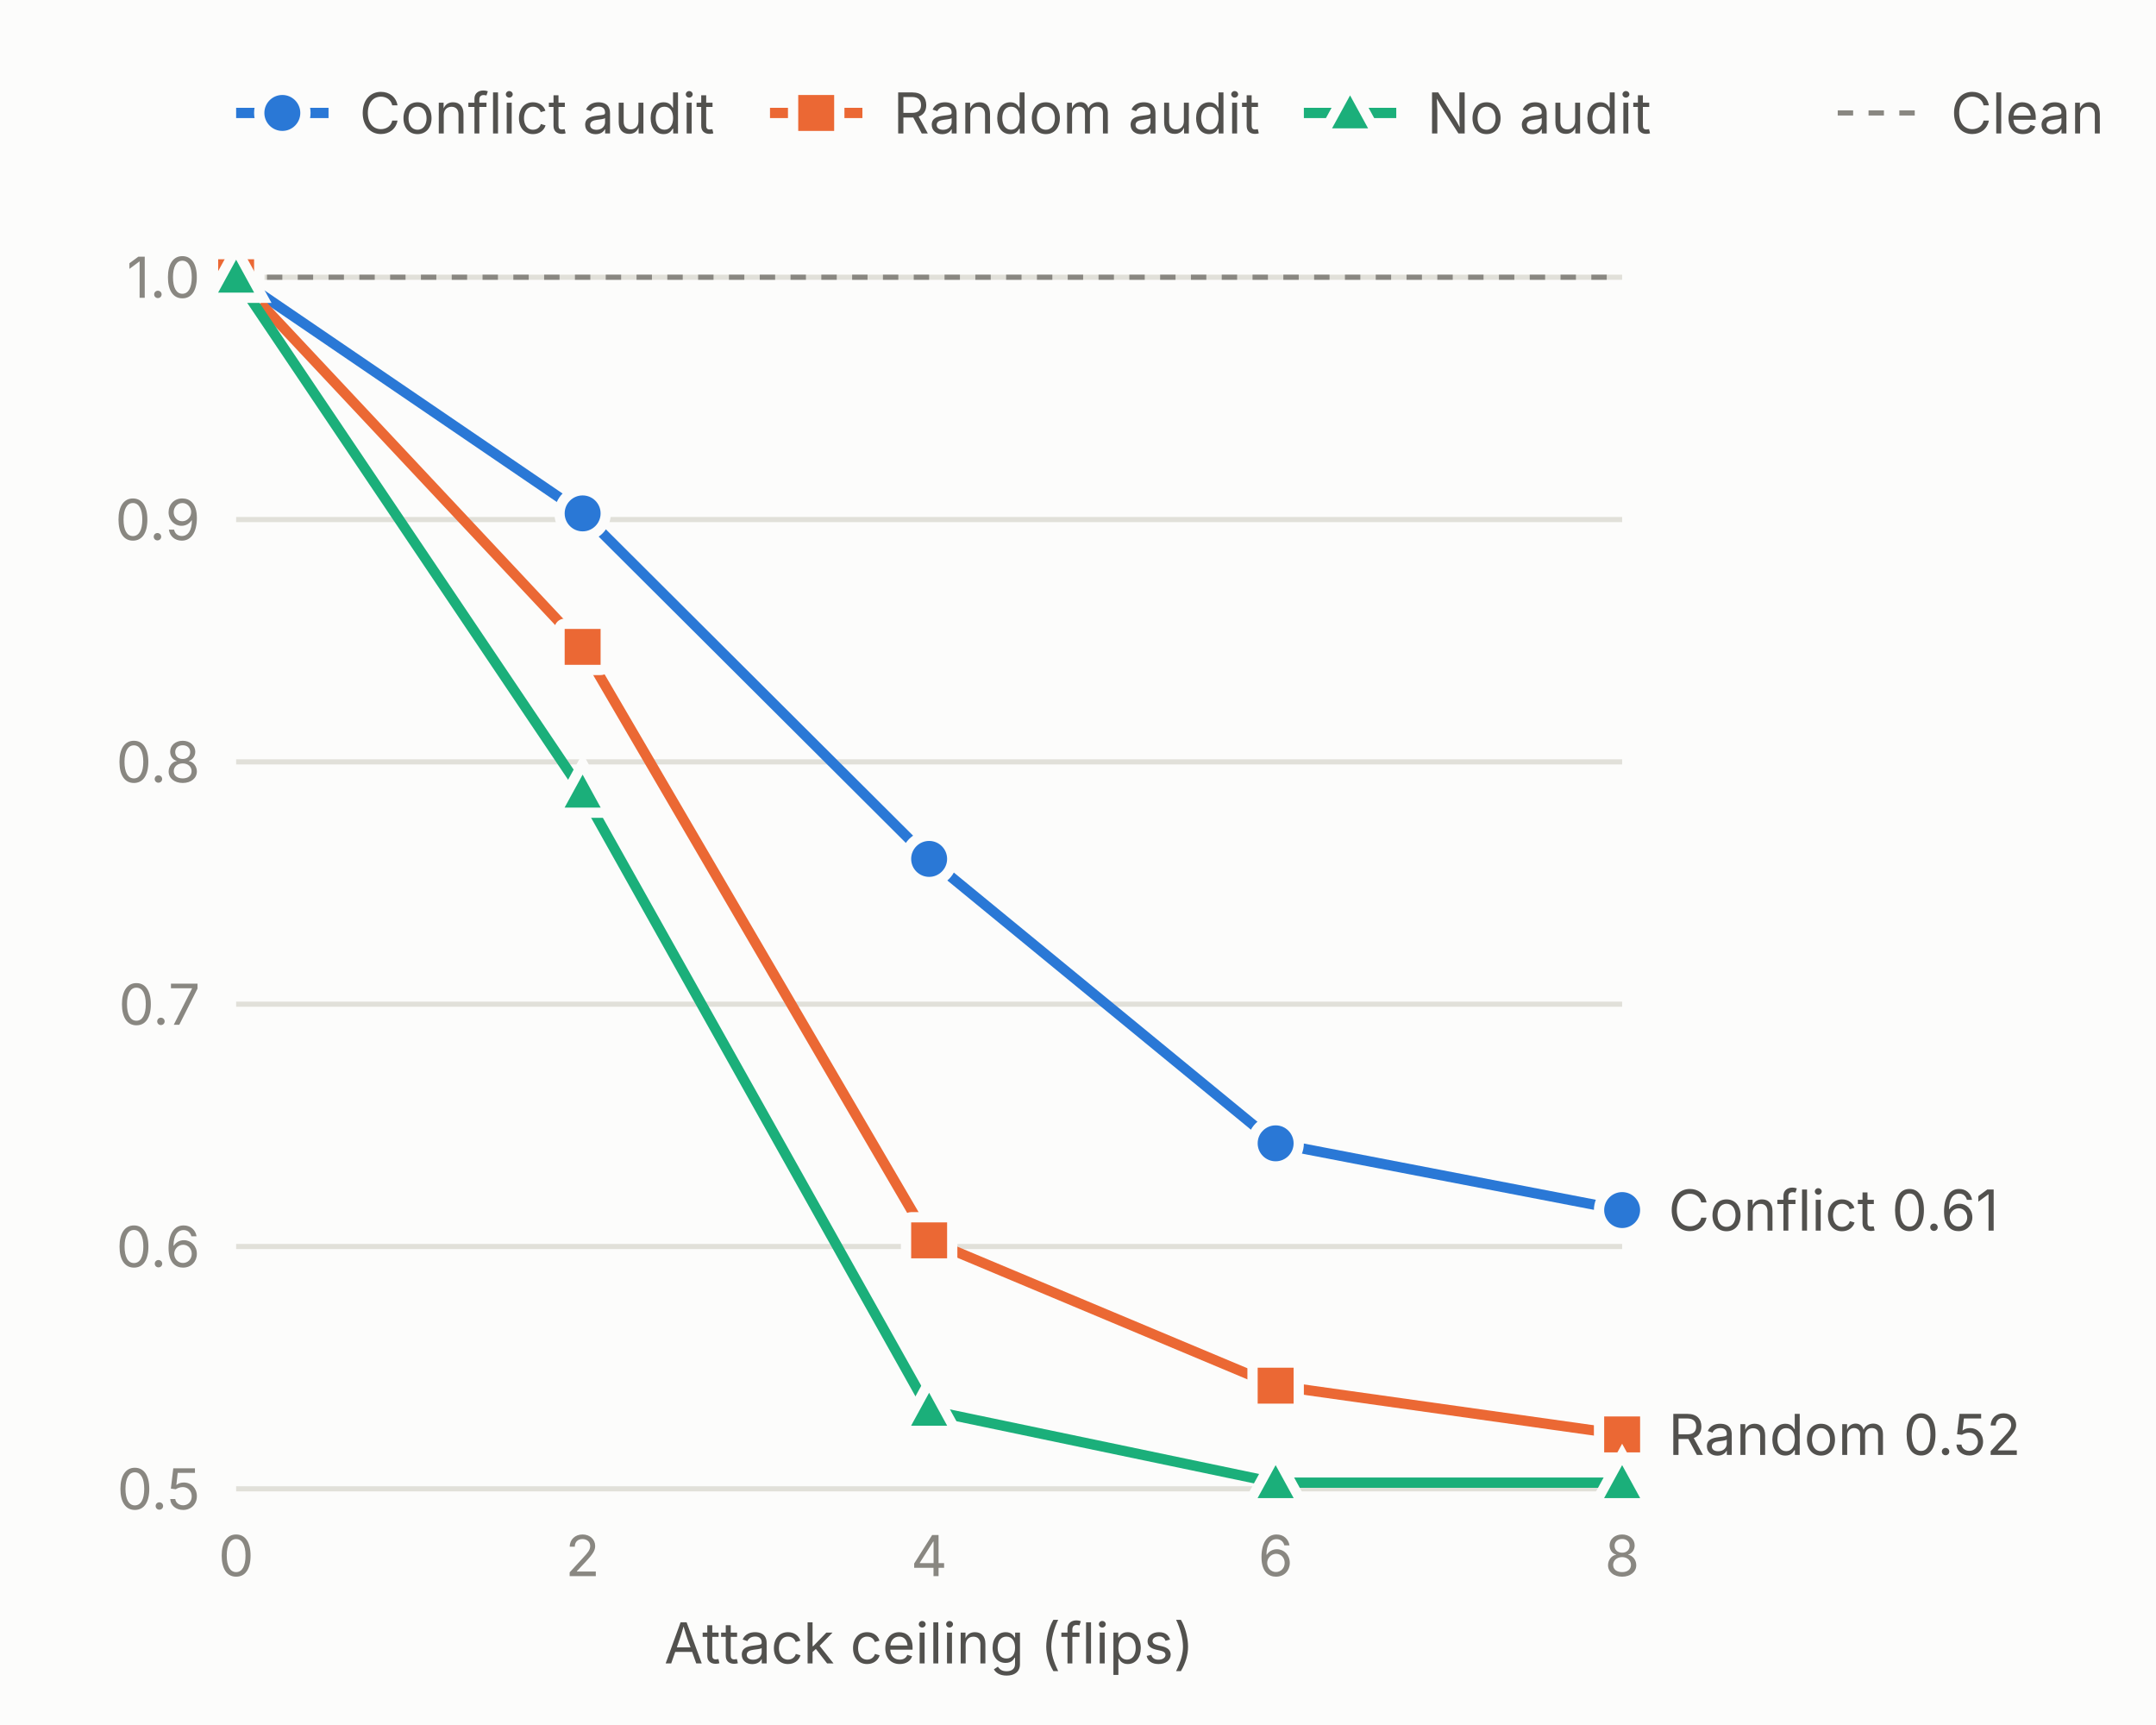
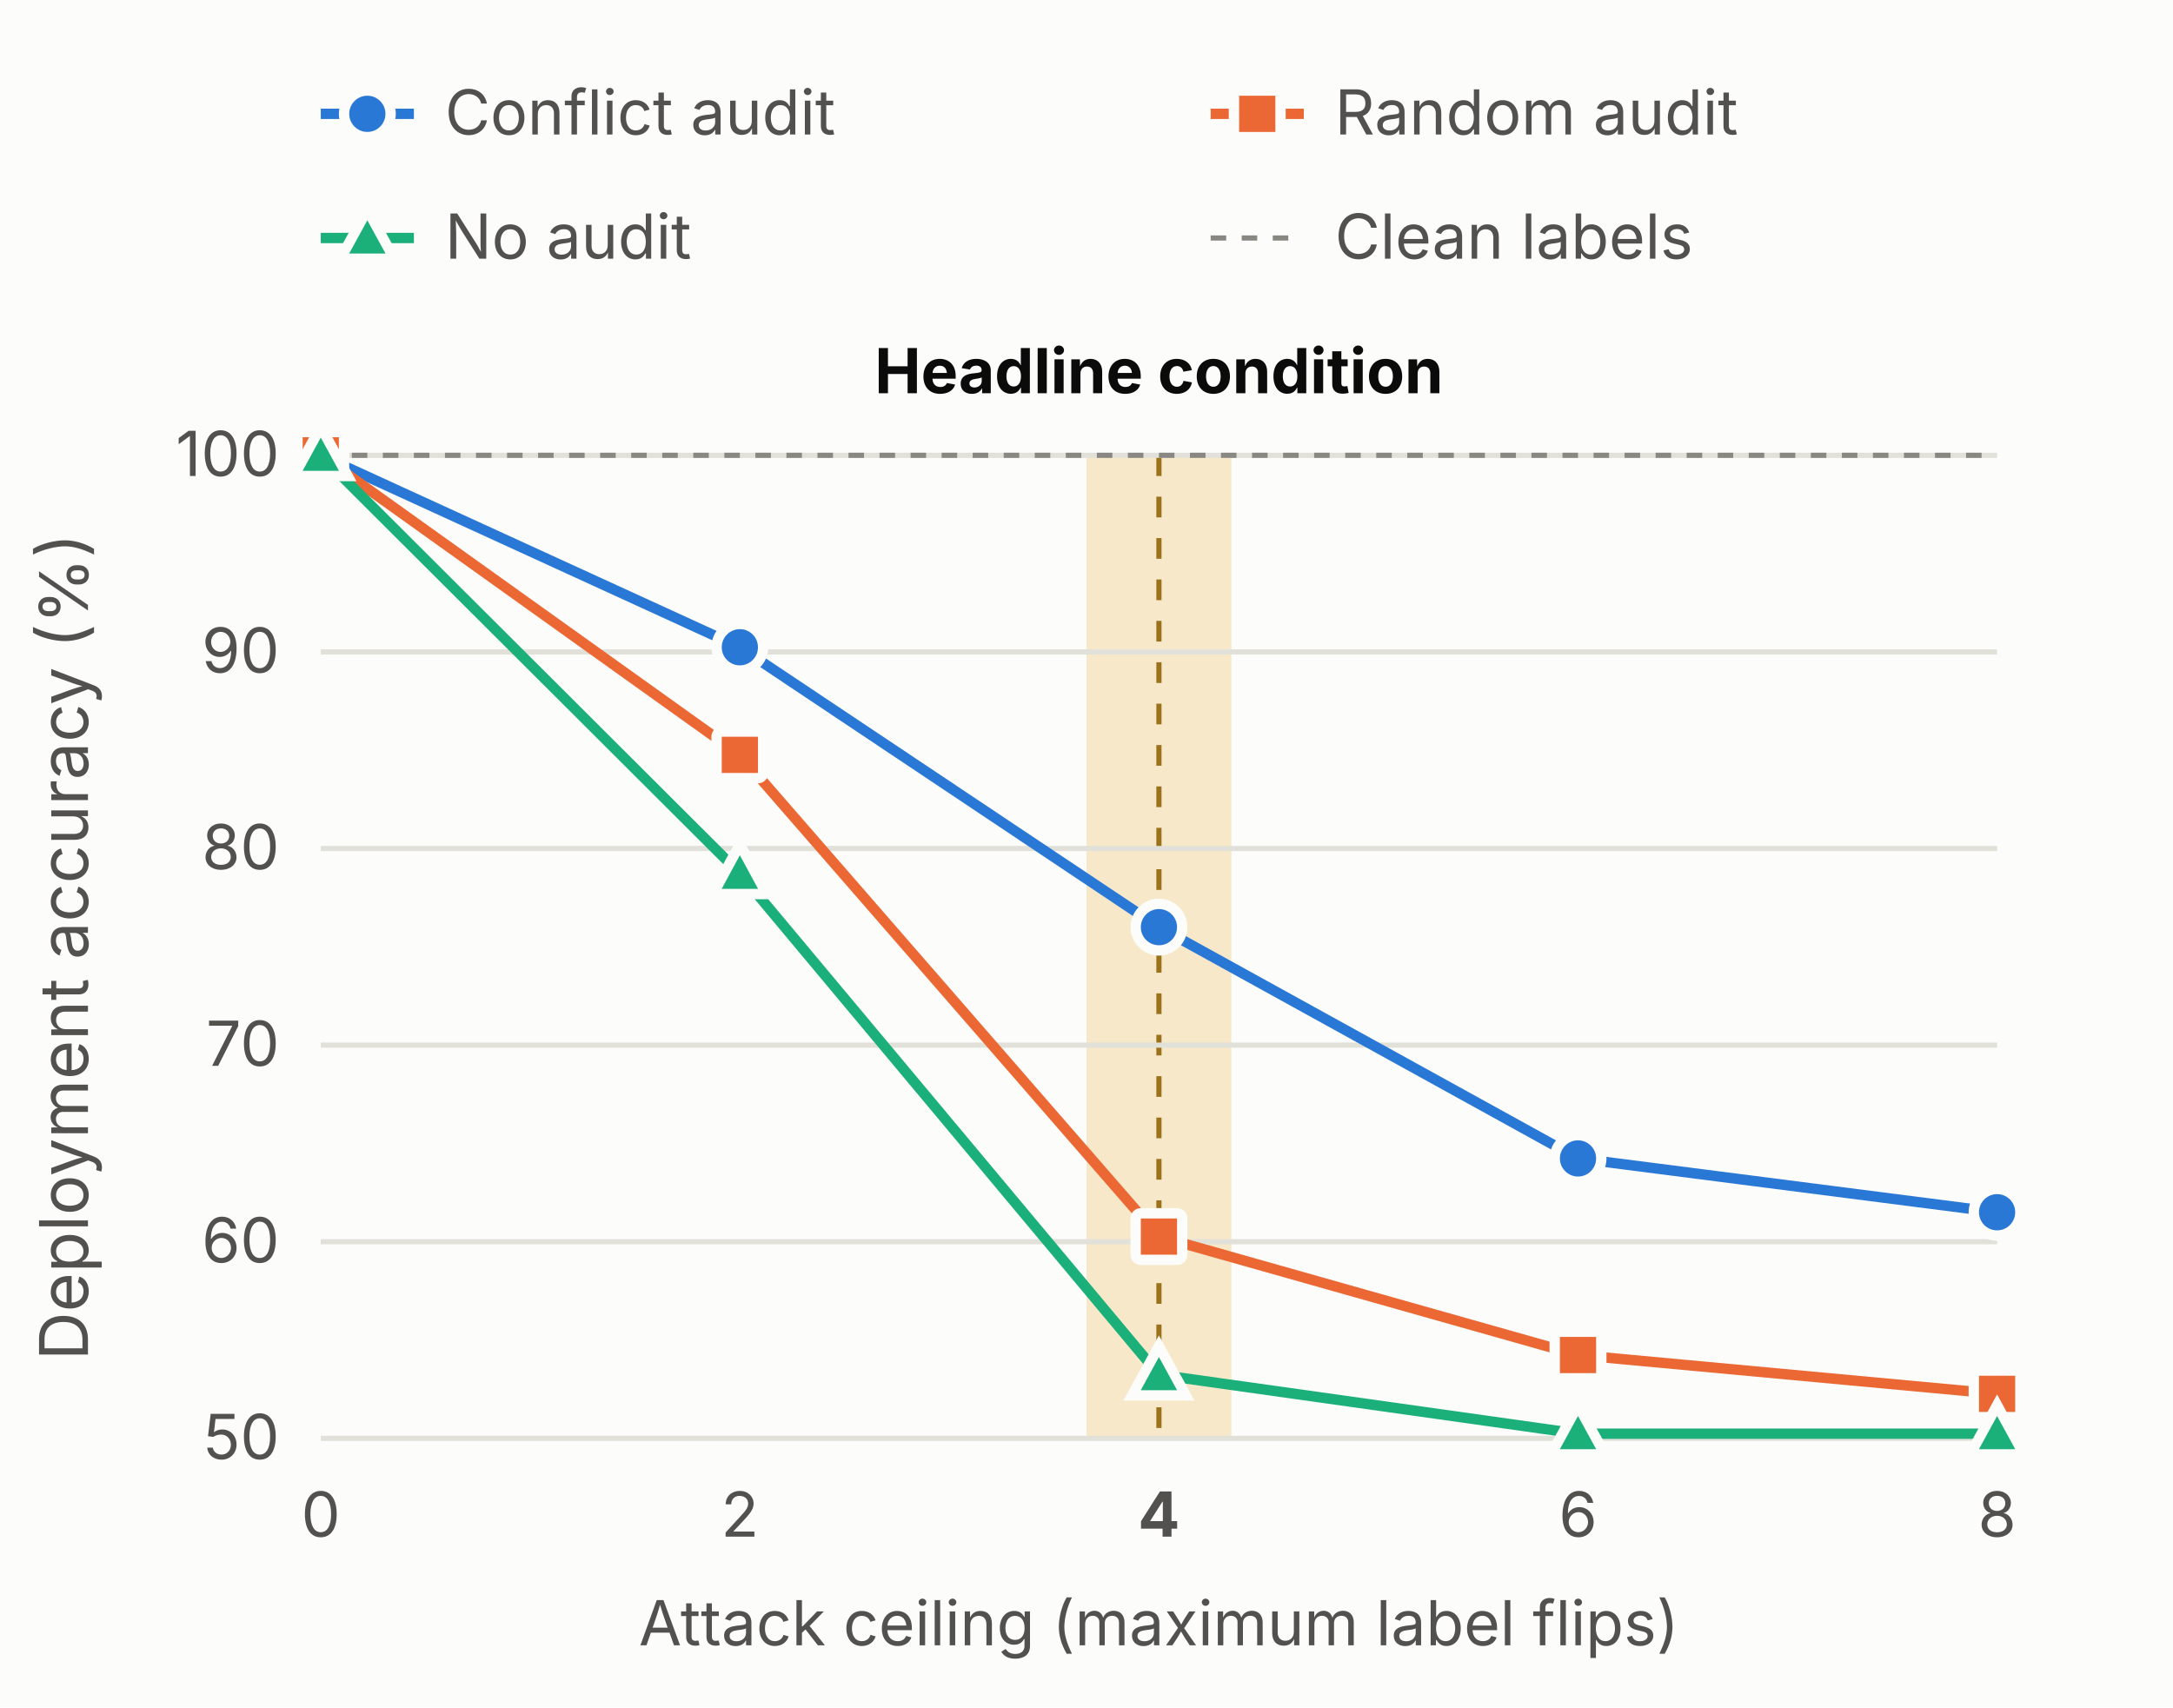
- <svg xmlns="http://www.w3.org/2000/svg" viewBox="0 0 420 336" width="420" height="336" role="img" aria-label="Final accuracy against attack ceiling, correlated decks, directed attack, four audits">
+ <svg xmlns="http://www.w3.org/2000/svg" viewBox="0 0 420 330" width="420" height="330" role="img" aria-label="Final accuracy against attack ceiling, correlated decks, directed attack, four audits">
  <style>
text { font-family: system-ui, -apple-system, 'Segoe UI', sans-serif; }
.bg { fill: #fcfcfb; } .ink { fill: #0b0b0b; } .ink2 { fill: #52514e; } .muted { fill: #898781; }
.grid { stroke: #e1e0d9; } .axis { stroke: #c3c2b7; } .ring { stroke: #fcfcfb; }
.chip { fill: #f0efec; } .flip { stroke: #d03b3b; }
.c-conflict { fill: #2a78d6; } .c-random { fill: #eb6834; } .c-none { fill: #1baf7a; }
.l-conflict { stroke: #2a78d6; fill: none; } .l-random { stroke: #eb6834; fill: none; }
.l-none { stroke: #1baf7a; fill: none; } .l-clean { stroke: #898781; fill: none; }
@media (prefers-color-scheme: dark) {
  .bg { fill: #1a1a19; } .ink { fill: #f0efec; } .ink2 { fill: #c3c2b7; }
  .grid { stroke: #2c2c2a; } .axis { stroke: #383835; } .ring { stroke: #1a1a19; } .chip { fill: #383835; }
  .c-conflict { fill: #3987e5; } .c-random { fill: #d95926; } .c-none { fill: #199e70; }
  .l-conflict { stroke: #3987e5; } .l-random { stroke: #d95926; } .l-none { stroke: #199e70; }
}
</style>
-   <rect class="bg" width="420" height="336" />
-   <path class="grid" d="M46 290.0H316" stroke-width="1" />
-   <text class="muted" x="39" y="294" font-size="11" font-weight="400" text-anchor="end">0.5</text>
-   <path class="grid" d="M46 242.8H316" stroke-width="1" />
-   <text class="muted" x="39" y="246.8" font-size="11" font-weight="400" text-anchor="end">0.6</text>
-   <path class="grid" d="M46 195.6H316" stroke-width="1" />
-   <text class="muted" x="39" y="199.6" font-size="11" font-weight="400" text-anchor="end">0.7</text>
-   <path class="grid" d="M46 148.4H316" stroke-width="1" />
-   <text class="muted" x="39" y="152.4" font-size="11" font-weight="400" text-anchor="end">0.8</text>
-   <path class="grid" d="M46 101.2H316" stroke-width="1" />
-   <text class="muted" x="39" y="105.2" font-size="11" font-weight="400" text-anchor="end">0.9</text>
-   <path class="grid" d="M46 54.0H316" stroke-width="1" />
-   <text class="muted" x="39" y="58" font-size="11" font-weight="400" text-anchor="end">1.0</text>
-   <text class="muted" x="46" y="307" font-size="11" font-weight="400" text-anchor="middle">0</text>
-   <text class="muted" x="113.5" y="307" font-size="11" font-weight="400" text-anchor="middle">2</text>
-   <text class="muted" x="181" y="307" font-size="11" font-weight="400" text-anchor="middle">4</text>
-   <text class="muted" x="248.5" y="307" font-size="11" font-weight="400" text-anchor="middle">6</text>
-   <text class="muted" x="316" y="307" font-size="11" font-weight="400" text-anchor="middle">8</text>
-   <text class="ink2" x="181" y="324" font-size="11" font-weight="400" text-anchor="middle">Attack ceiling (flips)</text>
-   <path class="l-clean" d="M46 54.0H316" stroke-width="1" stroke-dasharray="3 3" />
-   <polyline class="l-conflict" points="46.0,54.0 113.5,100.0 181.0,167.3 248.5,222.7 316.0,235.7" stroke-width="2" stroke-linejoin="round" />
+   <rect class="bg" width="420" height="330" />
+   <rect x="210.0" y="88" width="28" height="190" fill="#e2ad35" opacity=".25" />
+   <path d="M224.0 88V278" stroke="#9b721c" stroke-dasharray="4 4" />
+   <text class="ink" x="224" y="76" font-size="12" font-weight="700" text-anchor="middle">Headline condition</text>
+   <text class="ink2" font-size="13" text-anchor="middle" transform="translate(17 183.0) rotate(-90)">Deployment accuracy (%)</text>
+   <path class="grid" d="M62 278.0H386" stroke-width="1" />
+   <text class="ink2" x="54" y="282" font-size="12" font-weight="400" text-anchor="end">50</text>
+   <path class="grid" d="M62 240.0H386" stroke-width="1" />
+   <text class="ink2" x="54" y="244" font-size="12" font-weight="400" text-anchor="end">60</text>
+   <path class="grid" d="M62 202.0H386" stroke-width="1" />
+   <text class="ink2" x="54" y="206" font-size="12" font-weight="400" text-anchor="end">70</text>
+   <path class="grid" d="M62 164.0H386" stroke-width="1" />
+   <text class="ink2" x="54" y="168" font-size="12" font-weight="400" text-anchor="end">80</text>
+   <path class="grid" d="M62 126.0H386" stroke-width="1" />
+   <text class="ink2" x="54" y="130" font-size="12" font-weight="400" text-anchor="end">90</text>
+   <path class="grid" d="M62 88.0H386" stroke-width="1" />
+   <text class="ink2" x="54" y="92" font-size="12" font-weight="400" text-anchor="end">100</text>
+   <text class="ink2" x="62" y="297" font-size="12" font-weight="400" text-anchor="middle">0</text>
+   <text class="ink2" x="143" y="297" font-size="12" font-weight="400" text-anchor="middle">2</text>
+   <text class="ink2" x="224" y="297" font-size="12" font-weight="700" text-anchor="middle">4</text>
+   <text class="ink2" x="305" y="297" font-size="12" font-weight="400" text-anchor="middle">6</text>
+   <text class="ink2" x="386" y="297" font-size="12" font-weight="400" text-anchor="middle">8</text>
+   <text class="ink2" x="224" y="318" font-size="12" font-weight="400" text-anchor="middle">Attack ceiling (maximum label flips)</text>
+   <path class="l-clean" d="M62 88.0H386" stroke-width="1" stroke-dasharray="3 3" />
+   <polyline class="l-conflict" points="62.0,88.0 143.0,125.1 224.0,179.2 305.0,223.9 386.0,234.3" stroke-width="2" stroke-linejoin="round" />
  <g>
-     <circle cx="46" cy="54" r="4.5" class="c-conflict ring" stroke-width="2" />
+     <circle cx="62" cy="88" r="4.5" class="c-conflict ring" stroke-width="2" />
  </g>
  <g>
-     <circle cx="113.5" cy="100" r="4.5" class="c-conflict ring" stroke-width="2" />
+     <circle cx="143" cy="125.1" r="4.5" class="c-conflict ring" stroke-width="2" />
  </g>
  <g>
-     <circle cx="181" cy="167.3" r="4.5" class="c-conflict ring" stroke-width="2" />
+     <circle cx="224" cy="179.2" r="4.5" class="c-conflict ring" stroke-width="2" />
  </g>
  <g>
-     <circle cx="248.5" cy="222.7" r="4.5" class="c-conflict ring" stroke-width="2" />
+     <circle cx="305" cy="223.9" r="4.5" class="c-conflict ring" stroke-width="2" />
  </g>
  <g>
-     <circle cx="316" cy="235.7" r="4.5" class="c-conflict ring" stroke-width="2" />
+     <circle cx="386" cy="234.3" r="4.5" class="c-conflict ring" stroke-width="2" />
  </g>
-   <text class="ink2" x="325" y="239.7" font-size="11" font-weight="400" text-anchor="start">Conflict 0.61</text>
-   <polyline class="l-random" points="46.0,54.0 113.5,126.0 181.0,241.6 248.5,269.9 316.0,279.4" stroke-width="2" stroke-linejoin="round" />
+   <polyline class="l-random" points="62.0,88.0 143.0,145.9 224.0,239.0 305.0,261.9 386.0,269.4" stroke-width="2" stroke-linejoin="round" />
  <g>
-     <rect x="41.5" y="49.5" width="9" height="9" rx="1" class="c-random ring" stroke-width="2" />
+     <rect x="57.5" y="83.5" width="9" height="9" rx="1" class="c-random ring" stroke-width="2" />
  </g>
  <g>
-     <rect x="109" y="121.5" width="9" height="9" rx="1" class="c-random ring" stroke-width="2" />
+     <rect x="138.5" y="141.4" width="9" height="9" rx="1" class="c-random ring" stroke-width="2" />
  </g>
  <g>
-     <rect x="176.5" y="237.1" width="9" height="9" rx="1" class="c-random ring" stroke-width="2" />
+     <rect x="219.5" y="234.5" width="9" height="9" rx="1" class="c-random ring" stroke-width="2" />
  </g>
  <g>
-     <rect x="244" y="265.4" width="9" height="9" rx="1" class="c-random ring" stroke-width="2" />
+     <rect x="300.5" y="257.4" width="9" height="9" rx="1" class="c-random ring" stroke-width="2" />
  </g>
  <g>
-     <rect x="311.5" y="274.9" width="9" height="9" rx="1" class="c-random ring" stroke-width="2" />
+     <rect x="381.5" y="264.9" width="9" height="9" rx="1" class="c-random ring" stroke-width="2" />
  </g>
-   <text class="ink2" x="325" y="283.4" font-size="11" font-weight="400" text-anchor="start">Random 0.52</text>
-   <polyline class="l-none" points="46.0,54.0 113.5,154.3 181.0,274.7 248.5,288.8 316.0,288.8" stroke-width="2" stroke-linejoin="round" />
+   <polyline class="l-none" points="62.0,88.0 143.0,168.8 224.0,265.7 305.0,277.1 386.0,277.1" stroke-width="2" stroke-linejoin="round" />
  <g>
-     <path d="M46 48.5L51.2 58H40.8Z" class="c-none ring" stroke-width="2" />
+     <path d="M62 82.5L67.2 92H56.8Z" class="c-none ring" stroke-width="2" />
  </g>
  <g>
-     <path d="M113.5 148.8L118.7 158.3H108.3Z" class="c-none ring" stroke-width="2" />
+     <path d="M143 163.2L148.2 172.8H137.8Z" class="c-none ring" stroke-width="2" />
  </g>
  <g>
-     <path d="M181 269.2L186.2 278.7H175.8Z" class="c-none ring" stroke-width="2" />
+     <path d="M224 260.2L229.2 269.7H218.8Z" class="c-none ring" stroke-width="2" />
  </g>
  <g>
-     <path d="M248.5 283.3L253.7 292.8H243.3Z" class="c-none ring" stroke-width="2" />
+     <path d="M305 271.6L310.2 281.1H299.8Z" class="c-none ring" stroke-width="2" />
  </g>
  <g>
-     <path d="M316 283.3L321.2 292.8H310.8Z" class="c-none ring" stroke-width="2" />
+     <path d="M386 271.6L391.2 281.1H380.8Z" class="c-none ring" stroke-width="2" />
  </g>
-   <path class="l-conflict" d="M46 22h18" stroke-width="2" />
+   <path class="l-conflict" d="M62 22h18" stroke-width="2" />
  <g>
-     <circle cx="55" cy="22" r="4.5" class="c-conflict ring" stroke-width="2" />
+     <circle cx="71" cy="22" r="4.5" class="c-conflict ring" stroke-width="2" />
  </g>
-   <text class="ink2" x="70" y="26" font-size="11" font-weight="400" text-anchor="start">Conflict audit</text>
-   <path class="l-random" d="M150 22h18" stroke-width="2" />
+   <text class="ink2" x="86" y="26" font-size="12" font-weight="400" text-anchor="start">Conflict audit</text>
+   <path class="l-random" d="M234 22h18" stroke-width="2" />
  <g>
-     <rect x="154.5" y="17.5" width="9" height="9" rx="1" class="c-random ring" stroke-width="2" />
+     <rect x="238.5" y="17.5" width="9" height="9" rx="1" class="c-random ring" stroke-width="2" />
  </g>
-   <text class="ink2" x="174" y="26" font-size="11" font-weight="400" text-anchor="start">Random audit</text>
-   <path class="l-none" d="M254 22h18" stroke-width="2" />
+   <text class="ink2" x="258" y="26" font-size="12" font-weight="400" text-anchor="start">Random audit</text>
+   <path class="l-none" d="M62 46h18" stroke-width="2" />
  <g>
-     <path d="M263 16.5L268.2 26H257.8Z" class="c-none ring" stroke-width="2" />
+     <path d="M71 40.5L76.2 50H65.8Z" class="c-none ring" stroke-width="2" />
  </g>
-   <text class="ink2" x="278" y="26" font-size="11" font-weight="400" text-anchor="start">No audit</text>
-   <path class="l-clean" d="M358 22h18" stroke-width="1" stroke-dasharray="3 3" />
-   <text class="ink2" x="380" y="26" font-size="11" font-weight="400" text-anchor="start">Clean</text>
+   <text class="ink2" x="86" y="50" font-size="12" font-weight="400" text-anchor="start">No audit</text>
+   <path class="l-clean" d="M234 46h18" stroke-width="1" stroke-dasharray="3 3" />
+   <text class="ink2" x="258" y="50" font-size="12" font-weight="400" text-anchor="start">Clean labels</text>
</svg>
